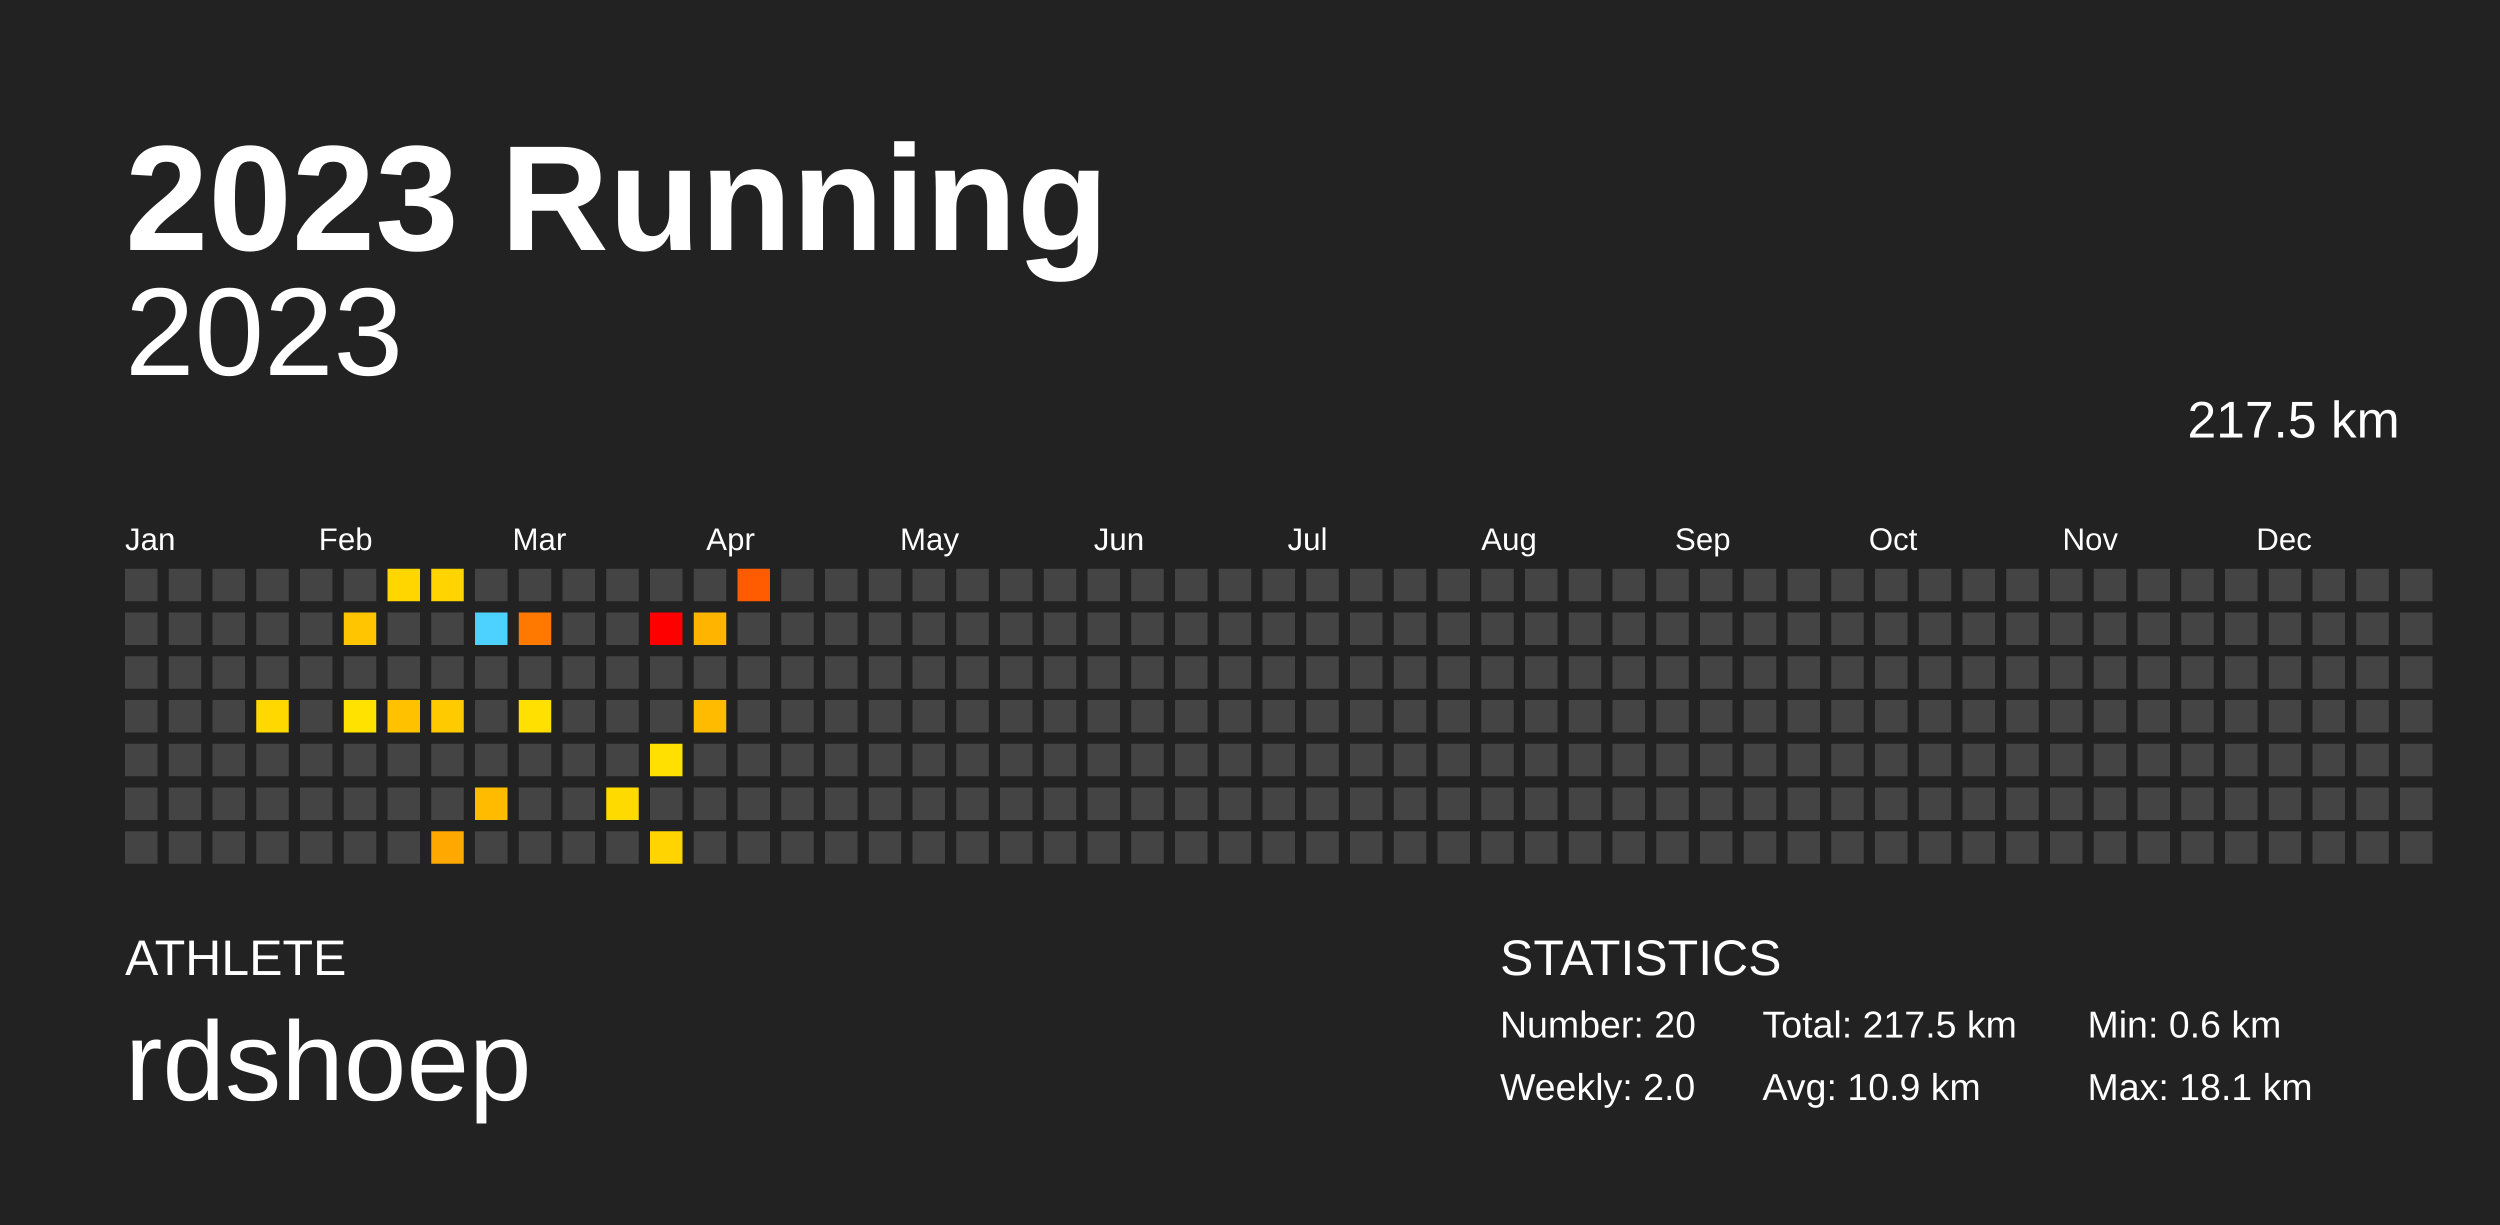
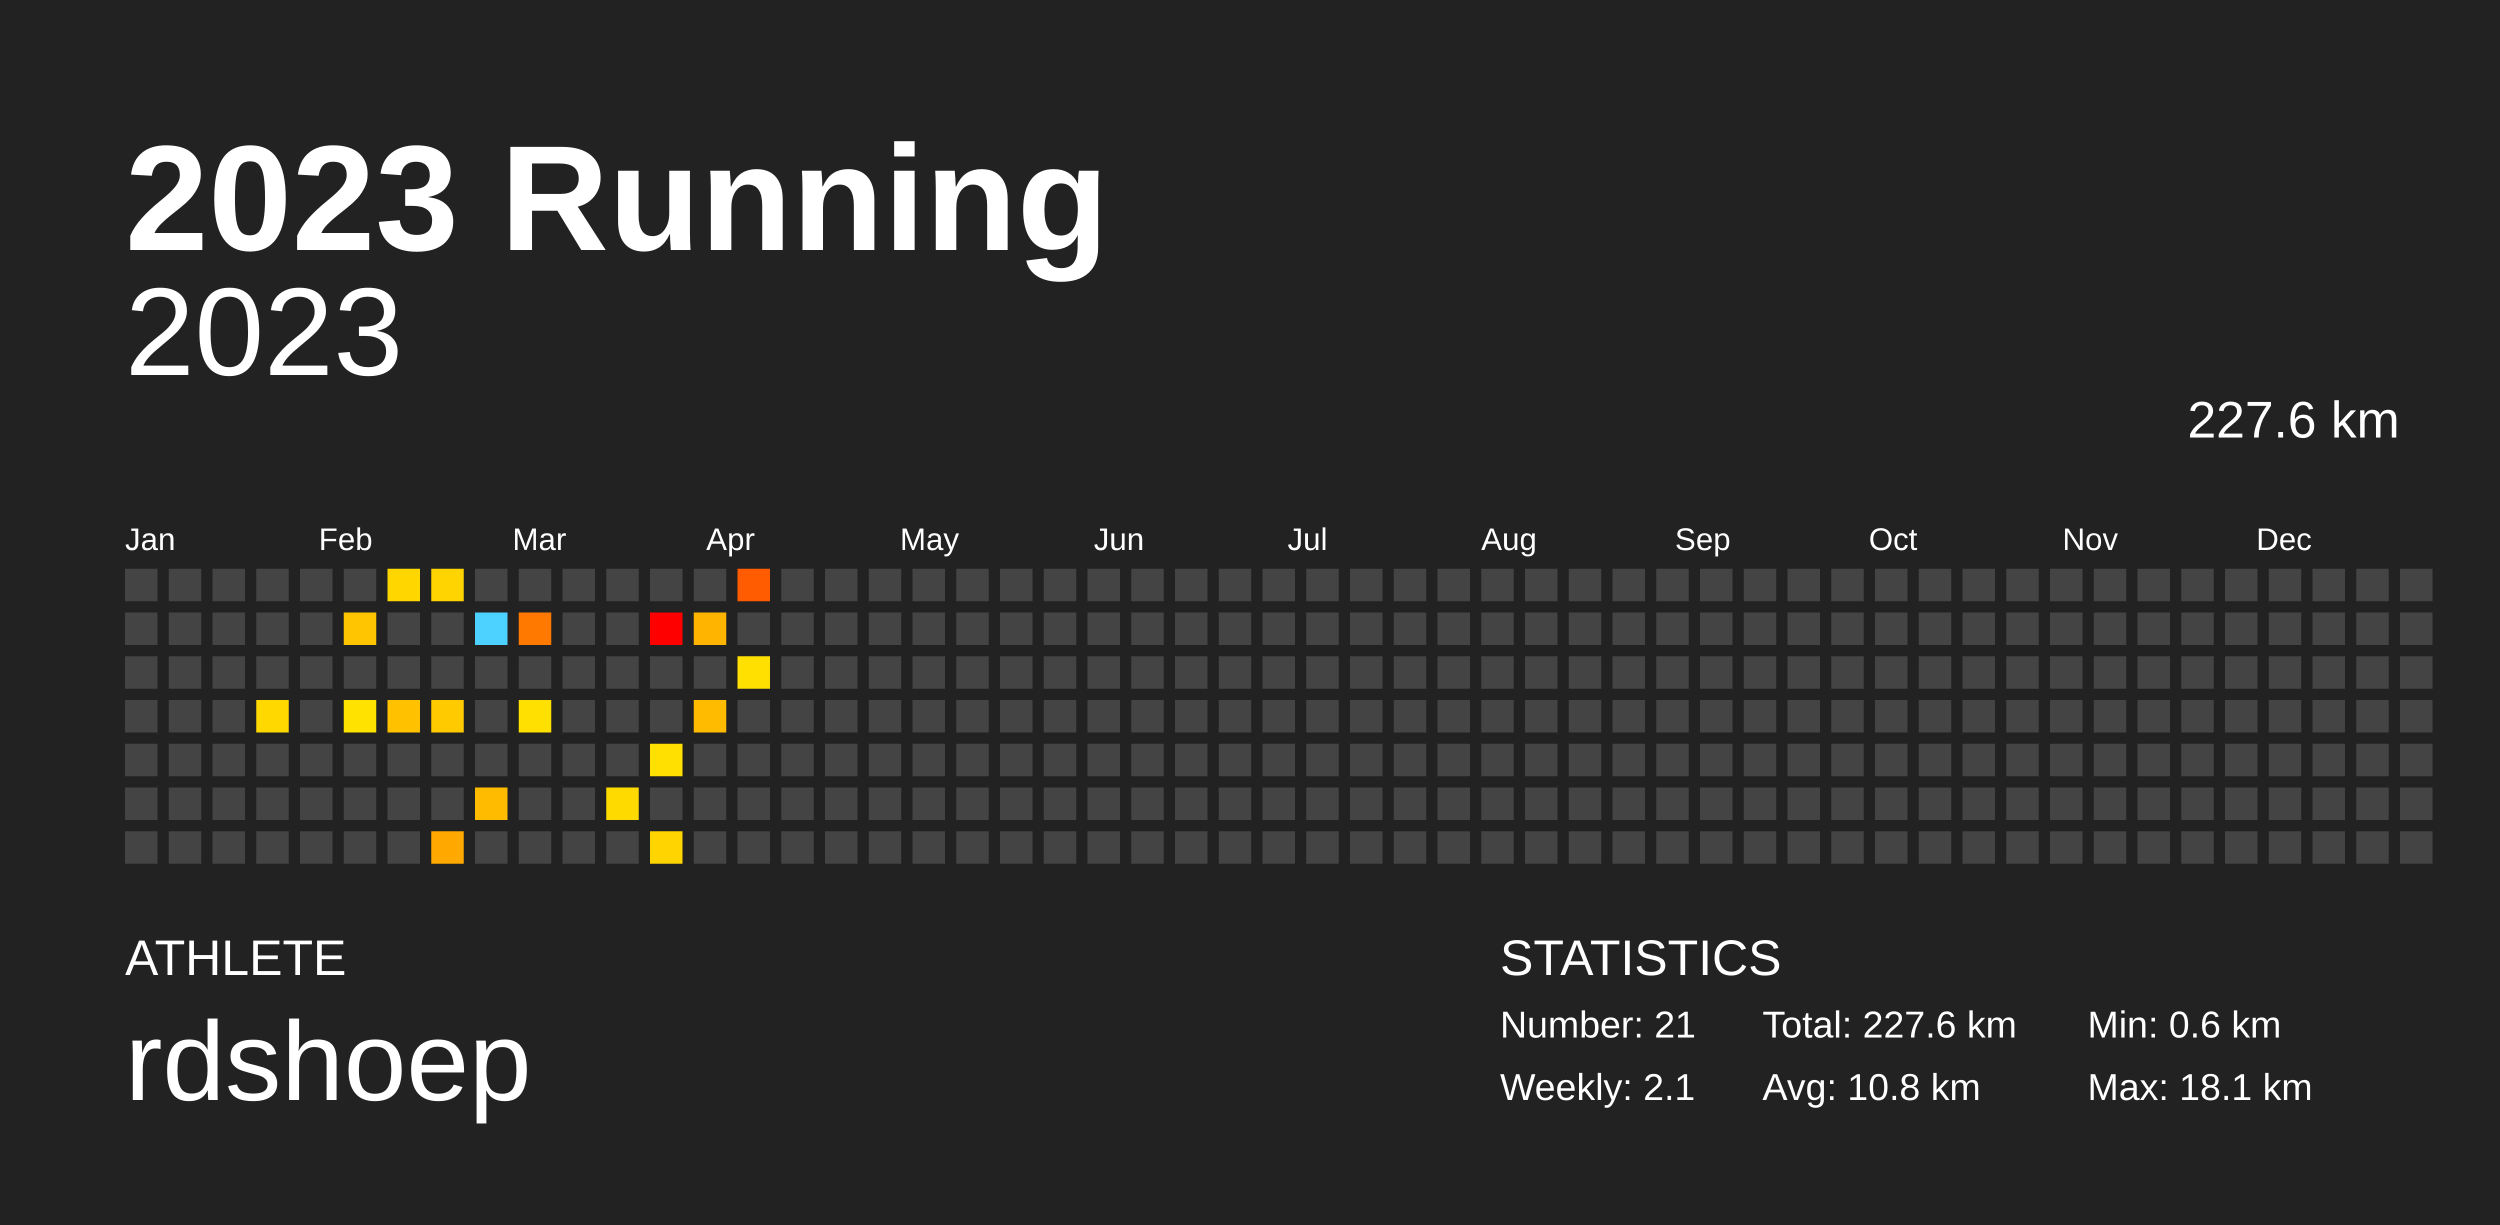
<svg xmlns="http://www.w3.org/2000/svg" baseProfile="full" height="98mm" version="1.1" viewBox="0,0,200,98" width="200mm">
  <defs />
  <rect fill="#222222" height="98" width="200" x="0" y="0" />
  <text fill="#FFFFFF" style="font-size:12px; font-family:Arial; font-weight:bold;" x="10" y="20">2023 Running</text>
  <text fill="#FFFFFF" style="font-size:4px; font-family:Arial" x="10" y="78">ATHLETE</text>
  <text fill="#FFFFFF" style="font-size:9px; font-family:Arial" x="10" y="88">rdshoep</text>
  <text fill="#FFFFFF" style="font-size:4px; font-family:Arial" x="120" y="78">STATISTICS</text>
-   <text fill="#FFFFFF" style="font-size:3px; font-family:Arial" x="120" y="83">Number: 20</text>
-   <text fill="#FFFFFF" style="font-size:3px; font-family:Arial" x="120" y="88">Weekly: 2.0</text>
-   <text fill="#FFFFFF" style="font-size:3px; font-family:Arial" x="141" y="83">Total: 217.5 km</text>
-   <text fill="#FFFFFF" style="font-size:3px; font-family:Arial" x="141" y="88">Avg: 10.9 km</text>
+   <text fill="#FFFFFF" style="font-size:3px; font-family:Arial" x="120" y="83">Number: 21</text>
+   <text fill="#FFFFFF" style="font-size:3px; font-family:Arial" x="120" y="88">Weekly: 2.1</text>
+   <text fill="#FFFFFF" style="font-size:3px; font-family:Arial" x="141" y="83">Total: 227.6 km</text>
+   <text fill="#FFFFFF" style="font-size:3px; font-family:Arial" x="141" y="88">Avg: 10.8 km</text>
  <text fill="#FFFFFF" style="font-size:3px; font-family:Arial" x="167" y="83">Min: 0.6 km</text>
  <text fill="#FFFFFF" style="font-size:3px; font-family:Arial" x="167" y="88">Max: 18.1 km</text>
  <text alignment-baseline="hanging" fill="#FFFFFF" style="font-size:10.0px; font-family:Arial;" x="10" y="30">2023</text>
-   <text alignment-baseline="hanging" fill="#FFFFFF" style="font-size:4.125px; font-family:Arial;" x="175" y="35">217.5 km</text>
+   <text alignment-baseline="hanging" fill="#FFFFFF" style="font-size:4.125px; font-family:Arial;" x="175" y="35">227.6 km</text>
  <text fill="#FFFFFF" style="font-size:2.5px; font-family:Arial" x="10.0" y="44">Jan</text>
  <text fill="#FFFFFF" style="font-size:2.5px; font-family:Arial" x="25.5" y="44">Feb</text>
  <text fill="#FFFFFF" style="font-size:2.5px; font-family:Arial" x="41.0" y="44">Mar</text>
  <text fill="#FFFFFF" style="font-size:2.5px; font-family:Arial" x="56.5" y="44">Apr</text>
  <text fill="#FFFFFF" style="font-size:2.5px; font-family:Arial" x="72.0" y="44">May</text>
  <text fill="#FFFFFF" style="font-size:2.5px; font-family:Arial" x="87.5" y="44">Jun</text>
  <text fill="#FFFFFF" style="font-size:2.5px; font-family:Arial" x="103.0" y="44">Jul</text>
  <text fill="#FFFFFF" style="font-size:2.5px; font-family:Arial" x="118.5" y="44">Aug</text>
  <text fill="#FFFFFF" style="font-size:2.5px; font-family:Arial" x="134.0" y="44">Sep</text>
  <text fill="#FFFFFF" style="font-size:2.5px; font-family:Arial" x="149.5" y="44">Oct</text>
  <text fill="#FFFFFF" style="font-size:2.5px; font-family:Arial" x="165.0" y="44">Nov</text>
  <text fill="#FFFFFF" style="font-size:2.5px; font-family:Arial" x="180.5" y="44">Dec</text>
  <rect fill="#444444" height="2.6" width="2.6" x="10.0" y="45.5" />
  <rect fill="#444444" height="2.6" width="2.6" x="10.0" y="49.0" />
  <rect fill="#444444" height="2.6" width="2.6" x="10.0" y="52.5" />
  <rect fill="#444444" height="2.6" width="2.6" x="10.0" y="56.0" />
  <rect fill="#444444" height="2.6" width="2.6" x="10.0" y="59.5" />
  <rect fill="#444444" height="2.6" width="2.6" x="10.0" y="63.0" />
  <rect fill="#444444" height="2.6" width="2.6" x="10.0" y="66.5" />
  <rect fill="#444444" height="2.6" width="2.6" x="13.5" y="45.5" />
  <rect fill="#444444" height="2.6" width="2.6" x="13.5" y="49.0" />
  <rect fill="#444444" height="2.6" width="2.6" x="13.5" y="52.5" />
  <rect fill="#444444" height="2.6" width="2.6" x="13.5" y="56.0" />
  <rect fill="#444444" height="2.6" width="2.6" x="13.5" y="59.5" />
  <rect fill="#444444" height="2.6" width="2.6" x="13.5" y="63.0" />
  <rect fill="#444444" height="2.6" width="2.6" x="13.5" y="66.5" />
  <rect fill="#444444" height="2.6" width="2.6" x="17.0" y="45.5" />
  <rect fill="#444444" height="2.6" width="2.6" x="17.0" y="49.0" />
  <rect fill="#444444" height="2.6" width="2.6" x="17.0" y="52.5" />
  <rect fill="#444444" height="2.6" width="2.6" x="17.0" y="56.0" />
  <rect fill="#444444" height="2.6" width="2.6" x="17.0" y="59.5" />
  <rect fill="#444444" height="2.6" width="2.6" x="17.0" y="63.0" />
  <rect fill="#444444" height="2.6" width="2.6" x="17.0" y="66.5" />
  <rect fill="#444444" height="2.6" width="2.6" x="20.5" y="45.5" />
  <rect fill="#444444" height="2.6" width="2.6" x="20.5" y="49.0" />
  <rect fill="#444444" height="2.6" width="2.6" x="20.5" y="52.5" />
  <rect fill="#ffd800" height="2.6" width="2.6" x="20.5" y="56.0" />
  <rect fill="#444444" height="2.6" width="2.6" x="20.5" y="59.5" />
  <rect fill="#444444" height="2.6" width="2.6" x="20.5" y="63.0" />
  <rect fill="#444444" height="2.6" width="2.6" x="20.5" y="66.5" />
  <rect fill="#444444" height="2.6" width="2.6" x="24.0" y="45.5" />
  <rect fill="#444444" height="2.6" width="2.6" x="24.0" y="49.0" />
  <rect fill="#444444" height="2.6" width="2.6" x="24.0" y="52.5" />
  <rect fill="#444444" height="2.6" width="2.6" x="24.0" y="56.0" />
  <rect fill="#444444" height="2.6" width="2.6" x="24.0" y="59.5" />
  <rect fill="#444444" height="2.6" width="2.6" x="24.0" y="63.0" />
  <rect fill="#444444" height="2.6" width="2.6" x="24.0" y="66.5" />
  <rect fill="#444444" height="2.6" width="2.6" x="27.5" y="45.5" />
  <rect fill="#ffc500" height="2.6" width="2.6" x="27.5" y="49.0" />
  <rect fill="#444444" height="2.6" width="2.6" x="27.5" y="52.5" />
  <rect fill="#ffe200" height="2.6" width="2.6" x="27.5" y="56.0" />
  <rect fill="#444444" height="2.6" width="2.6" x="27.5" y="59.5" />
  <rect fill="#444444" height="2.6" width="2.6" x="27.5" y="63.0" />
  <rect fill="#444444" height="2.6" width="2.6" x="27.5" y="66.5" />
  <rect fill="#ffd600" height="2.6" width="2.6" x="31.0" y="45.5" />
  <rect fill="#444444" height="2.6" width="2.6" x="31.0" y="49.0" />
  <rect fill="#444444" height="2.6" width="2.6" x="31.0" y="52.5" />
  <rect fill="#ffc100" height="2.6" width="2.6" x="31.0" y="56.0" />
  <rect fill="#444444" height="2.6" width="2.6" x="31.0" y="59.5" />
  <rect fill="#444444" height="2.6" width="2.6" x="31.0" y="63.0" />
  <rect fill="#444444" height="2.6" width="2.6" x="31.0" y="66.5" />
  <rect fill="#ffd400" height="2.6" width="2.6" x="34.5" y="45.5" />
  <rect fill="#444444" height="2.6" width="2.6" x="34.5" y="49.0" />
  <rect fill="#444444" height="2.6" width="2.6" x="34.5" y="52.5" />
  <rect fill="#ffcb00" height="2.6" width="2.6" x="34.5" y="56.0" />
  <rect fill="#444444" height="2.6" width="2.6" x="34.5" y="59.5" />
  <rect fill="#444444" height="2.6" width="2.6" x="34.5" y="63.0" />
  <rect fill="#ffa800" height="2.6" width="2.6" x="34.5" y="66.5" />
  <rect fill="#444444" height="2.6" width="2.6" x="38.0" y="45.5" />
  <rect fill="#4dd2ff" height="2.6" width="2.6" x="38.0" y="49.0" />
  <rect fill="#444444" height="2.6" width="2.6" x="38.0" y="52.5" />
  <rect fill="#444444" height="2.6" width="2.6" x="38.0" y="56.0" />
  <rect fill="#444444" height="2.6" width="2.6" x="38.0" y="59.5" />
  <rect fill="#ffbb00" height="2.6" width="2.6" x="38.0" y="63.0" />
  <rect fill="#444444" height="2.6" width="2.6" x="38.0" y="66.5" />
  <rect fill="#444444" height="2.6" width="2.6" x="41.5" y="45.5" />
  <rect fill="#ff7800" height="2.6" width="2.6" x="41.5" y="49.0" />
  <rect fill="#444444" height="2.6" width="2.6" x="41.5" y="52.5" />
  <rect fill="#ffe000" height="2.6" width="2.6" x="41.5" y="56.0" />
  <rect fill="#444444" height="2.6" width="2.6" x="41.5" y="59.5" />
  <rect fill="#444444" height="2.6" width="2.6" x="41.5" y="63.0" />
  <rect fill="#444444" height="2.6" width="2.6" x="41.5" y="66.5" />
  <rect fill="#444444" height="2.6" width="2.6" x="45.0" y="45.5" />
  <rect fill="#444444" height="2.6" width="2.6" x="45.0" y="49.0" />
  <rect fill="#444444" height="2.6" width="2.6" x="45.0" y="52.5" />
  <rect fill="#444444" height="2.6" width="2.6" x="45.0" y="56.0" />
  <rect fill="#444444" height="2.6" width="2.6" x="45.0" y="59.5" />
  <rect fill="#444444" height="2.6" width="2.6" x="45.0" y="63.0" />
  <rect fill="#444444" height="2.6" width="2.6" x="45.0" y="66.5" />
  <rect fill="#444444" height="2.6" width="2.6" x="48.5" y="45.5" />
  <rect fill="#444444" height="2.6" width="2.6" x="48.5" y="49.0" />
  <rect fill="#444444" height="2.6" width="2.6" x="48.5" y="52.5" />
  <rect fill="#444444" height="2.6" width="2.6" x="48.5" y="56.0" />
  <rect fill="#444444" height="2.6" width="2.6" x="48.5" y="59.5" />
  <rect fill="#ffda00" height="2.6" width="2.6" x="48.5" y="63.0" />
  <rect fill="#444444" height="2.6" width="2.6" x="48.5" y="66.5" />
  <rect fill="#444444" height="2.6" width="2.6" x="52.0" y="45.5" />
  <rect fill="#ff0000" height="2.6" width="2.6" x="52.0" y="49.0" />
  <rect fill="#444444" height="2.6" width="2.6" x="52.0" y="52.5" />
  <rect fill="#444444" height="2.6" width="2.6" x="52.0" y="56.0" />
  <rect fill="#ffe000" height="2.6" width="2.6" x="52.0" y="59.5" />
  <rect fill="#444444" height="2.6" width="2.6" x="52.0" y="63.0" />
  <rect fill="#ffd400" height="2.6" width="2.6" x="52.0" y="66.5" />
  <rect fill="#444444" height="2.6" width="2.6" x="55.5" y="45.5" />
  <rect fill="#ffb500" height="2.6" width="2.6" x="55.5" y="49.0" />
  <rect fill="#444444" height="2.6" width="2.6" x="55.5" y="52.5" />
  <rect fill="#ffbb00" height="2.6" width="2.6" x="55.5" y="56.0" />
  <rect fill="#444444" height="2.6" width="2.6" x="55.5" y="59.5" />
  <rect fill="#444444" height="2.6" width="2.6" x="55.5" y="63.0" />
  <rect fill="#444444" height="2.6" width="2.6" x="55.5" y="66.5" />
  <rect fill="#ff5b00" height="2.6" width="2.6" x="59.0" y="45.5" />
  <rect fill="#444444" height="2.6" width="2.6" x="59.0" y="49.0" />
-   <rect fill="#444444" height="2.6" width="2.6" x="59.0" y="52.5" />
+   <rect fill="#ffe000" height="2.6" width="2.6" x="59.0" y="52.5" />
  <rect fill="#444444" height="2.6" width="2.6" x="59.0" y="56.0" />
  <rect fill="#444444" height="2.6" width="2.6" x="59.0" y="59.5" />
  <rect fill="#444444" height="2.6" width="2.6" x="59.0" y="63.0" />
  <rect fill="#444444" height="2.6" width="2.6" x="59.0" y="66.5" />
  <rect fill="#444444" height="2.6" width="2.6" x="62.5" y="45.5" />
  <rect fill="#444444" height="2.6" width="2.6" x="62.5" y="49.0" />
  <rect fill="#444444" height="2.6" width="2.6" x="62.5" y="52.5" />
  <rect fill="#444444" height="2.6" width="2.6" x="62.5" y="56.0" />
  <rect fill="#444444" height="2.6" width="2.6" x="62.5" y="59.5" />
  <rect fill="#444444" height="2.6" width="2.6" x="62.5" y="63.0" />
  <rect fill="#444444" height="2.6" width="2.6" x="62.5" y="66.5" />
  <rect fill="#444444" height="2.6" width="2.6" x="66.0" y="45.5" />
  <rect fill="#444444" height="2.6" width="2.6" x="66.0" y="49.0" />
  <rect fill="#444444" height="2.6" width="2.6" x="66.0" y="52.5" />
  <rect fill="#444444" height="2.6" width="2.6" x="66.0" y="56.0" />
  <rect fill="#444444" height="2.6" width="2.6" x="66.0" y="59.5" />
  <rect fill="#444444" height="2.6" width="2.6" x="66.0" y="63.0" />
  <rect fill="#444444" height="2.6" width="2.6" x="66.0" y="66.5" />
  <rect fill="#444444" height="2.6" width="2.6" x="69.5" y="45.5" />
  <rect fill="#444444" height="2.6" width="2.6" x="69.5" y="49.0" />
  <rect fill="#444444" height="2.6" width="2.6" x="69.5" y="52.5" />
  <rect fill="#444444" height="2.6" width="2.6" x="69.5" y="56.0" />
  <rect fill="#444444" height="2.6" width="2.6" x="69.5" y="59.5" />
  <rect fill="#444444" height="2.6" width="2.6" x="69.5" y="63.0" />
  <rect fill="#444444" height="2.6" width="2.6" x="69.5" y="66.5" />
  <rect fill="#444444" height="2.6" width="2.6" x="73.0" y="45.5" />
  <rect fill="#444444" height="2.6" width="2.6" x="73.0" y="49.0" />
  <rect fill="#444444" height="2.6" width="2.6" x="73.0" y="52.5" />
  <rect fill="#444444" height="2.6" width="2.6" x="73.0" y="56.0" />
  <rect fill="#444444" height="2.6" width="2.6" x="73.0" y="59.5" />
  <rect fill="#444444" height="2.6" width="2.6" x="73.0" y="63.0" />
  <rect fill="#444444" height="2.6" width="2.6" x="73.0" y="66.5" />
  <rect fill="#444444" height="2.6" width="2.6" x="76.5" y="45.5" />
  <rect fill="#444444" height="2.6" width="2.6" x="76.5" y="49.0" />
  <rect fill="#444444" height="2.6" width="2.6" x="76.5" y="52.5" />
  <rect fill="#444444" height="2.6" width="2.6" x="76.5" y="56.0" />
  <rect fill="#444444" height="2.6" width="2.6" x="76.5" y="59.5" />
  <rect fill="#444444" height="2.6" width="2.6" x="76.5" y="63.0" />
  <rect fill="#444444" height="2.6" width="2.6" x="76.5" y="66.5" />
  <rect fill="#444444" height="2.6" width="2.6" x="80.0" y="45.5" />
  <rect fill="#444444" height="2.6" width="2.6" x="80.0" y="49.0" />
  <rect fill="#444444" height="2.6" width="2.6" x="80.0" y="52.5" />
  <rect fill="#444444" height="2.6" width="2.6" x="80.0" y="56.0" />
  <rect fill="#444444" height="2.6" width="2.6" x="80.0" y="59.5" />
  <rect fill="#444444" height="2.6" width="2.6" x="80.0" y="63.0" />
  <rect fill="#444444" height="2.6" width="2.6" x="80.0" y="66.5" />
  <rect fill="#444444" height="2.6" width="2.6" x="83.5" y="45.5" />
  <rect fill="#444444" height="2.6" width="2.6" x="83.5" y="49.0" />
  <rect fill="#444444" height="2.6" width="2.6" x="83.5" y="52.5" />
  <rect fill="#444444" height="2.6" width="2.6" x="83.5" y="56.0" />
  <rect fill="#444444" height="2.6" width="2.6" x="83.5" y="59.5" />
  <rect fill="#444444" height="2.6" width="2.6" x="83.5" y="63.0" />
  <rect fill="#444444" height="2.6" width="2.6" x="83.5" y="66.5" />
  <rect fill="#444444" height="2.6" width="2.6" x="87.0" y="45.5" />
  <rect fill="#444444" height="2.6" width="2.6" x="87.0" y="49.0" />
  <rect fill="#444444" height="2.6" width="2.6" x="87.0" y="52.5" />
  <rect fill="#444444" height="2.6" width="2.6" x="87.0" y="56.0" />
  <rect fill="#444444" height="2.6" width="2.6" x="87.0" y="59.5" />
  <rect fill="#444444" height="2.6" width="2.6" x="87.0" y="63.0" />
  <rect fill="#444444" height="2.6" width="2.6" x="87.0" y="66.5" />
  <rect fill="#444444" height="2.6" width="2.6" x="90.5" y="45.5" />
  <rect fill="#444444" height="2.6" width="2.6" x="90.5" y="49.0" />
  <rect fill="#444444" height="2.6" width="2.6" x="90.5" y="52.5" />
  <rect fill="#444444" height="2.6" width="2.6" x="90.5" y="56.0" />
  <rect fill="#444444" height="2.6" width="2.6" x="90.5" y="59.5" />
  <rect fill="#444444" height="2.6" width="2.6" x="90.5" y="63.0" />
  <rect fill="#444444" height="2.6" width="2.6" x="90.5" y="66.5" />
  <rect fill="#444444" height="2.6" width="2.6" x="94.0" y="45.5" />
  <rect fill="#444444" height="2.6" width="2.6" x="94.0" y="49.0" />
  <rect fill="#444444" height="2.6" width="2.6" x="94.0" y="52.5" />
  <rect fill="#444444" height="2.6" width="2.6" x="94.0" y="56.0" />
  <rect fill="#444444" height="2.6" width="2.6" x="94.0" y="59.5" />
  <rect fill="#444444" height="2.6" width="2.6" x="94.0" y="63.0" />
  <rect fill="#444444" height="2.6" width="2.6" x="94.0" y="66.5" />
  <rect fill="#444444" height="2.6" width="2.6" x="97.5" y="45.5" />
  <rect fill="#444444" height="2.6" width="2.6" x="97.5" y="49.0" />
  <rect fill="#444444" height="2.6" width="2.6" x="97.5" y="52.5" />
  <rect fill="#444444" height="2.6" width="2.6" x="97.5" y="56.0" />
  <rect fill="#444444" height="2.6" width="2.6" x="97.5" y="59.5" />
  <rect fill="#444444" height="2.6" width="2.6" x="97.5" y="63.0" />
  <rect fill="#444444" height="2.6" width="2.6" x="97.5" y="66.5" />
  <rect fill="#444444" height="2.6" width="2.6" x="101.0" y="45.5" />
  <rect fill="#444444" height="2.6" width="2.6" x="101.0" y="49.0" />
  <rect fill="#444444" height="2.6" width="2.6" x="101.0" y="52.5" />
  <rect fill="#444444" height="2.6" width="2.6" x="101.0" y="56.0" />
  <rect fill="#444444" height="2.6" width="2.6" x="101.0" y="59.5" />
  <rect fill="#444444" height="2.6" width="2.6" x="101.0" y="63.0" />
  <rect fill="#444444" height="2.6" width="2.6" x="101.0" y="66.5" />
  <rect fill="#444444" height="2.6" width="2.6" x="104.5" y="45.5" />
  <rect fill="#444444" height="2.6" width="2.6" x="104.5" y="49.0" />
  <rect fill="#444444" height="2.6" width="2.6" x="104.5" y="52.5" />
  <rect fill="#444444" height="2.6" width="2.6" x="104.5" y="56.0" />
  <rect fill="#444444" height="2.6" width="2.6" x="104.5" y="59.5" />
  <rect fill="#444444" height="2.6" width="2.6" x="104.5" y="63.0" />
  <rect fill="#444444" height="2.6" width="2.6" x="104.5" y="66.5" />
  <rect fill="#444444" height="2.6" width="2.6" x="108.0" y="45.5" />
  <rect fill="#444444" height="2.6" width="2.6" x="108.0" y="49.0" />
  <rect fill="#444444" height="2.6" width="2.6" x="108.0" y="52.5" />
  <rect fill="#444444" height="2.6" width="2.6" x="108.0" y="56.0" />
  <rect fill="#444444" height="2.6" width="2.6" x="108.0" y="59.5" />
  <rect fill="#444444" height="2.6" width="2.6" x="108.0" y="63.0" />
  <rect fill="#444444" height="2.6" width="2.6" x="108.0" y="66.5" />
  <rect fill="#444444" height="2.6" width="2.6" x="111.5" y="45.5" />
  <rect fill="#444444" height="2.6" width="2.6" x="111.5" y="49.0" />
  <rect fill="#444444" height="2.6" width="2.6" x="111.5" y="52.5" />
  <rect fill="#444444" height="2.6" width="2.6" x="111.5" y="56.0" />
  <rect fill="#444444" height="2.6" width="2.6" x="111.5" y="59.5" />
  <rect fill="#444444" height="2.6" width="2.6" x="111.5" y="63.0" />
  <rect fill="#444444" height="2.6" width="2.6" x="111.5" y="66.5" />
  <rect fill="#444444" height="2.6" width="2.6" x="115.0" y="45.5" />
  <rect fill="#444444" height="2.6" width="2.6" x="115.0" y="49.0" />
  <rect fill="#444444" height="2.6" width="2.6" x="115.0" y="52.5" />
  <rect fill="#444444" height="2.6" width="2.6" x="115.0" y="56.0" />
  <rect fill="#444444" height="2.6" width="2.6" x="115.0" y="59.5" />
  <rect fill="#444444" height="2.6" width="2.6" x="115.0" y="63.0" />
  <rect fill="#444444" height="2.6" width="2.6" x="115.0" y="66.5" />
  <rect fill="#444444" height="2.6" width="2.6" x="118.5" y="45.5" />
  <rect fill="#444444" height="2.6" width="2.6" x="118.5" y="49.0" />
  <rect fill="#444444" height="2.6" width="2.6" x="118.5" y="52.5" />
  <rect fill="#444444" height="2.6" width="2.6" x="118.5" y="56.0" />
  <rect fill="#444444" height="2.6" width="2.6" x="118.5" y="59.5" />
  <rect fill="#444444" height="2.6" width="2.6" x="118.5" y="63.0" />
  <rect fill="#444444" height="2.6" width="2.6" x="118.5" y="66.5" />
  <rect fill="#444444" height="2.6" width="2.6" x="122.0" y="45.5" />
  <rect fill="#444444" height="2.6" width="2.6" x="122.0" y="49.0" />
  <rect fill="#444444" height="2.6" width="2.6" x="122.0" y="52.5" />
  <rect fill="#444444" height="2.6" width="2.6" x="122.0" y="56.0" />
  <rect fill="#444444" height="2.6" width="2.6" x="122.0" y="59.5" />
  <rect fill="#444444" height="2.6" width="2.6" x="122.0" y="63.0" />
  <rect fill="#444444" height="2.6" width="2.6" x="122.0" y="66.5" />
  <rect fill="#444444" height="2.6" width="2.6" x="125.5" y="45.5" />
  <rect fill="#444444" height="2.6" width="2.6" x="125.5" y="49.0" />
  <rect fill="#444444" height="2.6" width="2.6" x="125.5" y="52.5" />
  <rect fill="#444444" height="2.6" width="2.6" x="125.5" y="56.0" />
  <rect fill="#444444" height="2.6" width="2.6" x="125.5" y="59.5" />
  <rect fill="#444444" height="2.6" width="2.6" x="125.5" y="63.0" />
  <rect fill="#444444" height="2.6" width="2.6" x="125.5" y="66.5" />
  <rect fill="#444444" height="2.6" width="2.6" x="129.0" y="45.5" />
  <rect fill="#444444" height="2.6" width="2.6" x="129.0" y="49.0" />
  <rect fill="#444444" height="2.6" width="2.6" x="129.0" y="52.5" />
  <rect fill="#444444" height="2.6" width="2.6" x="129.0" y="56.0" />
  <rect fill="#444444" height="2.6" width="2.6" x="129.0" y="59.5" />
  <rect fill="#444444" height="2.6" width="2.6" x="129.0" y="63.0" />
  <rect fill="#444444" height="2.6" width="2.6" x="129.0" y="66.5" />
  <rect fill="#444444" height="2.6" width="2.6" x="132.5" y="45.5" />
  <rect fill="#444444" height="2.6" width="2.6" x="132.5" y="49.0" />
  <rect fill="#444444" height="2.6" width="2.6" x="132.5" y="52.5" />
  <rect fill="#444444" height="2.6" width="2.6" x="132.5" y="56.0" />
  <rect fill="#444444" height="2.6" width="2.6" x="132.5" y="59.5" />
  <rect fill="#444444" height="2.6" width="2.6" x="132.5" y="63.0" />
  <rect fill="#444444" height="2.6" width="2.6" x="132.5" y="66.5" />
  <rect fill="#444444" height="2.6" width="2.6" x="136.0" y="45.5" />
  <rect fill="#444444" height="2.6" width="2.6" x="136.0" y="49.0" />
  <rect fill="#444444" height="2.6" width="2.6" x="136.0" y="52.5" />
  <rect fill="#444444" height="2.6" width="2.6" x="136.0" y="56.0" />
  <rect fill="#444444" height="2.6" width="2.6" x="136.0" y="59.5" />
  <rect fill="#444444" height="2.6" width="2.6" x="136.0" y="63.0" />
  <rect fill="#444444" height="2.6" width="2.6" x="136.0" y="66.5" />
  <rect fill="#444444" height="2.6" width="2.6" x="139.5" y="45.5" />
  <rect fill="#444444" height="2.6" width="2.6" x="139.5" y="49.0" />
  <rect fill="#444444" height="2.6" width="2.6" x="139.5" y="52.5" />
  <rect fill="#444444" height="2.6" width="2.6" x="139.5" y="56.0" />
  <rect fill="#444444" height="2.6" width="2.6" x="139.5" y="59.5" />
  <rect fill="#444444" height="2.6" width="2.6" x="139.5" y="63.0" />
  <rect fill="#444444" height="2.6" width="2.6" x="139.5" y="66.5" />
  <rect fill="#444444" height="2.6" width="2.6" x="143.0" y="45.5" />
  <rect fill="#444444" height="2.6" width="2.6" x="143.0" y="49.0" />
  <rect fill="#444444" height="2.6" width="2.6" x="143.0" y="52.5" />
  <rect fill="#444444" height="2.6" width="2.6" x="143.0" y="56.0" />
  <rect fill="#444444" height="2.6" width="2.6" x="143.0" y="59.5" />
  <rect fill="#444444" height="2.6" width="2.6" x="143.0" y="63.0" />
  <rect fill="#444444" height="2.6" width="2.6" x="143.0" y="66.5" />
  <rect fill="#444444" height="2.6" width="2.6" x="146.5" y="45.5" />
  <rect fill="#444444" height="2.6" width="2.6" x="146.5" y="49.0" />
  <rect fill="#444444" height="2.6" width="2.6" x="146.5" y="52.5" />
  <rect fill="#444444" height="2.6" width="2.6" x="146.5" y="56.0" />
  <rect fill="#444444" height="2.6" width="2.6" x="146.5" y="59.5" />
  <rect fill="#444444" height="2.6" width="2.6" x="146.5" y="63.0" />
  <rect fill="#444444" height="2.6" width="2.6" x="146.5" y="66.5" />
  <rect fill="#444444" height="2.6" width="2.6" x="150.0" y="45.5" />
  <rect fill="#444444" height="2.6" width="2.6" x="150.0" y="49.0" />
  <rect fill="#444444" height="2.6" width="2.6" x="150.0" y="52.5" />
  <rect fill="#444444" height="2.6" width="2.6" x="150.0" y="56.0" />
  <rect fill="#444444" height="2.6" width="2.6" x="150.0" y="59.5" />
  <rect fill="#444444" height="2.6" width="2.6" x="150.0" y="63.0" />
  <rect fill="#444444" height="2.6" width="2.6" x="150.0" y="66.5" />
  <rect fill="#444444" height="2.6" width="2.6" x="153.5" y="45.5" />
  <rect fill="#444444" height="2.6" width="2.6" x="153.5" y="49.0" />
  <rect fill="#444444" height="2.6" width="2.6" x="153.5" y="52.5" />
  <rect fill="#444444" height="2.6" width="2.6" x="153.5" y="56.0" />
  <rect fill="#444444" height="2.6" width="2.6" x="153.5" y="59.5" />
  <rect fill="#444444" height="2.6" width="2.6" x="153.5" y="63.0" />
  <rect fill="#444444" height="2.6" width="2.6" x="153.5" y="66.5" />
  <rect fill="#444444" height="2.6" width="2.6" x="157.0" y="45.5" />
  <rect fill="#444444" height="2.6" width="2.6" x="157.0" y="49.0" />
  <rect fill="#444444" height="2.6" width="2.6" x="157.0" y="52.5" />
  <rect fill="#444444" height="2.6" width="2.6" x="157.0" y="56.0" />
  <rect fill="#444444" height="2.6" width="2.6" x="157.0" y="59.5" />
  <rect fill="#444444" height="2.6" width="2.6" x="157.0" y="63.0" />
  <rect fill="#444444" height="2.6" width="2.6" x="157.0" y="66.5" />
  <rect fill="#444444" height="2.6" width="2.6" x="160.5" y="45.5" />
  <rect fill="#444444" height="2.6" width="2.6" x="160.5" y="49.0" />
  <rect fill="#444444" height="2.6" width="2.6" x="160.5" y="52.5" />
  <rect fill="#444444" height="2.6" width="2.6" x="160.5" y="56.0" />
  <rect fill="#444444" height="2.6" width="2.6" x="160.5" y="59.5" />
  <rect fill="#444444" height="2.6" width="2.6" x="160.5" y="63.0" />
  <rect fill="#444444" height="2.6" width="2.6" x="160.5" y="66.5" />
  <rect fill="#444444" height="2.6" width="2.6" x="164.0" y="45.5" />
  <rect fill="#444444" height="2.6" width="2.6" x="164.0" y="49.0" />
  <rect fill="#444444" height="2.6" width="2.6" x="164.0" y="52.5" />
  <rect fill="#444444" height="2.6" width="2.6" x="164.0" y="56.0" />
  <rect fill="#444444" height="2.6" width="2.6" x="164.0" y="59.5" />
  <rect fill="#444444" height="2.6" width="2.6" x="164.0" y="63.0" />
  <rect fill="#444444" height="2.6" width="2.6" x="164.0" y="66.5" />
  <rect fill="#444444" height="2.6" width="2.6" x="167.5" y="45.5" />
  <rect fill="#444444" height="2.6" width="2.6" x="167.5" y="49.0" />
  <rect fill="#444444" height="2.6" width="2.6" x="167.5" y="52.5" />
  <rect fill="#444444" height="2.6" width="2.6" x="167.5" y="56.0" />
  <rect fill="#444444" height="2.6" width="2.6" x="167.5" y="59.5" />
  <rect fill="#444444" height="2.6" width="2.6" x="167.5" y="63.0" />
  <rect fill="#444444" height="2.6" width="2.6" x="167.5" y="66.5" />
  <rect fill="#444444" height="2.6" width="2.6" x="171.0" y="45.5" />
  <rect fill="#444444" height="2.6" width="2.6" x="171.0" y="49.0" />
  <rect fill="#444444" height="2.6" width="2.6" x="171.0" y="52.5" />
  <rect fill="#444444" height="2.6" width="2.6" x="171.0" y="56.0" />
  <rect fill="#444444" height="2.6" width="2.6" x="171.0" y="59.5" />
  <rect fill="#444444" height="2.6" width="2.6" x="171.0" y="63.0" />
  <rect fill="#444444" height="2.6" width="2.6" x="171.0" y="66.5" />
  <rect fill="#444444" height="2.6" width="2.6" x="174.5" y="45.5" />
  <rect fill="#444444" height="2.6" width="2.6" x="174.5" y="49.0" />
  <rect fill="#444444" height="2.6" width="2.6" x="174.5" y="52.5" />
  <rect fill="#444444" height="2.6" width="2.6" x="174.5" y="56.0" />
  <rect fill="#444444" height="2.6" width="2.6" x="174.5" y="59.5" />
  <rect fill="#444444" height="2.6" width="2.6" x="174.5" y="63.0" />
  <rect fill="#444444" height="2.6" width="2.6" x="174.5" y="66.5" />
  <rect fill="#444444" height="2.6" width="2.6" x="178.0" y="45.5" />
  <rect fill="#444444" height="2.6" width="2.6" x="178.0" y="49.0" />
  <rect fill="#444444" height="2.6" width="2.6" x="178.0" y="52.5" />
  <rect fill="#444444" height="2.6" width="2.6" x="178.0" y="56.0" />
  <rect fill="#444444" height="2.6" width="2.6" x="178.0" y="59.5" />
  <rect fill="#444444" height="2.6" width="2.6" x="178.0" y="63.0" />
  <rect fill="#444444" height="2.6" width="2.6" x="178.0" y="66.5" />
  <rect fill="#444444" height="2.6" width="2.6" x="181.5" y="45.5" />
  <rect fill="#444444" height="2.6" width="2.6" x="181.5" y="49.0" />
  <rect fill="#444444" height="2.6" width="2.6" x="181.5" y="52.5" />
  <rect fill="#444444" height="2.6" width="2.6" x="181.5" y="56.0" />
  <rect fill="#444444" height="2.6" width="2.6" x="181.5" y="59.5" />
  <rect fill="#444444" height="2.6" width="2.6" x="181.5" y="63.0" />
  <rect fill="#444444" height="2.6" width="2.6" x="181.5" y="66.5" />
  <rect fill="#444444" height="2.6" width="2.6" x="185.0" y="45.5" />
  <rect fill="#444444" height="2.6" width="2.6" x="185.0" y="49.0" />
  <rect fill="#444444" height="2.6" width="2.6" x="185.0" y="52.5" />
  <rect fill="#444444" height="2.6" width="2.6" x="185.0" y="56.0" />
  <rect fill="#444444" height="2.6" width="2.6" x="185.0" y="59.5" />
  <rect fill="#444444" height="2.6" width="2.6" x="185.0" y="63.0" />
  <rect fill="#444444" height="2.6" width="2.6" x="185.0" y="66.5" />
  <rect fill="#444444" height="2.6" width="2.6" x="188.5" y="45.5" />
  <rect fill="#444444" height="2.6" width="2.6" x="188.5" y="49.0" />
  <rect fill="#444444" height="2.6" width="2.6" x="188.5" y="52.5" />
  <rect fill="#444444" height="2.6" width="2.6" x="188.5" y="56.0" />
  <rect fill="#444444" height="2.6" width="2.6" x="188.5" y="59.5" />
  <rect fill="#444444" height="2.6" width="2.6" x="188.5" y="63.0" />
  <rect fill="#444444" height="2.6" width="2.6" x="188.5" y="66.5" />
  <rect fill="#444444" height="2.6" width="2.6" x="192.0" y="45.5" />
  <rect fill="#444444" height="2.6" width="2.6" x="192.0" y="49.0" />
  <rect fill="#444444" height="2.6" width="2.6" x="192.0" y="52.5" />
  <rect fill="#444444" height="2.6" width="2.6" x="192.0" y="56.0" />
  <rect fill="#444444" height="2.6" width="2.6" x="192.0" y="59.5" />
  <rect fill="#444444" height="2.6" width="2.6" x="192.0" y="63.0" />
  <rect fill="#444444" height="2.6" width="2.6" x="192.0" y="66.5" />
</svg>
